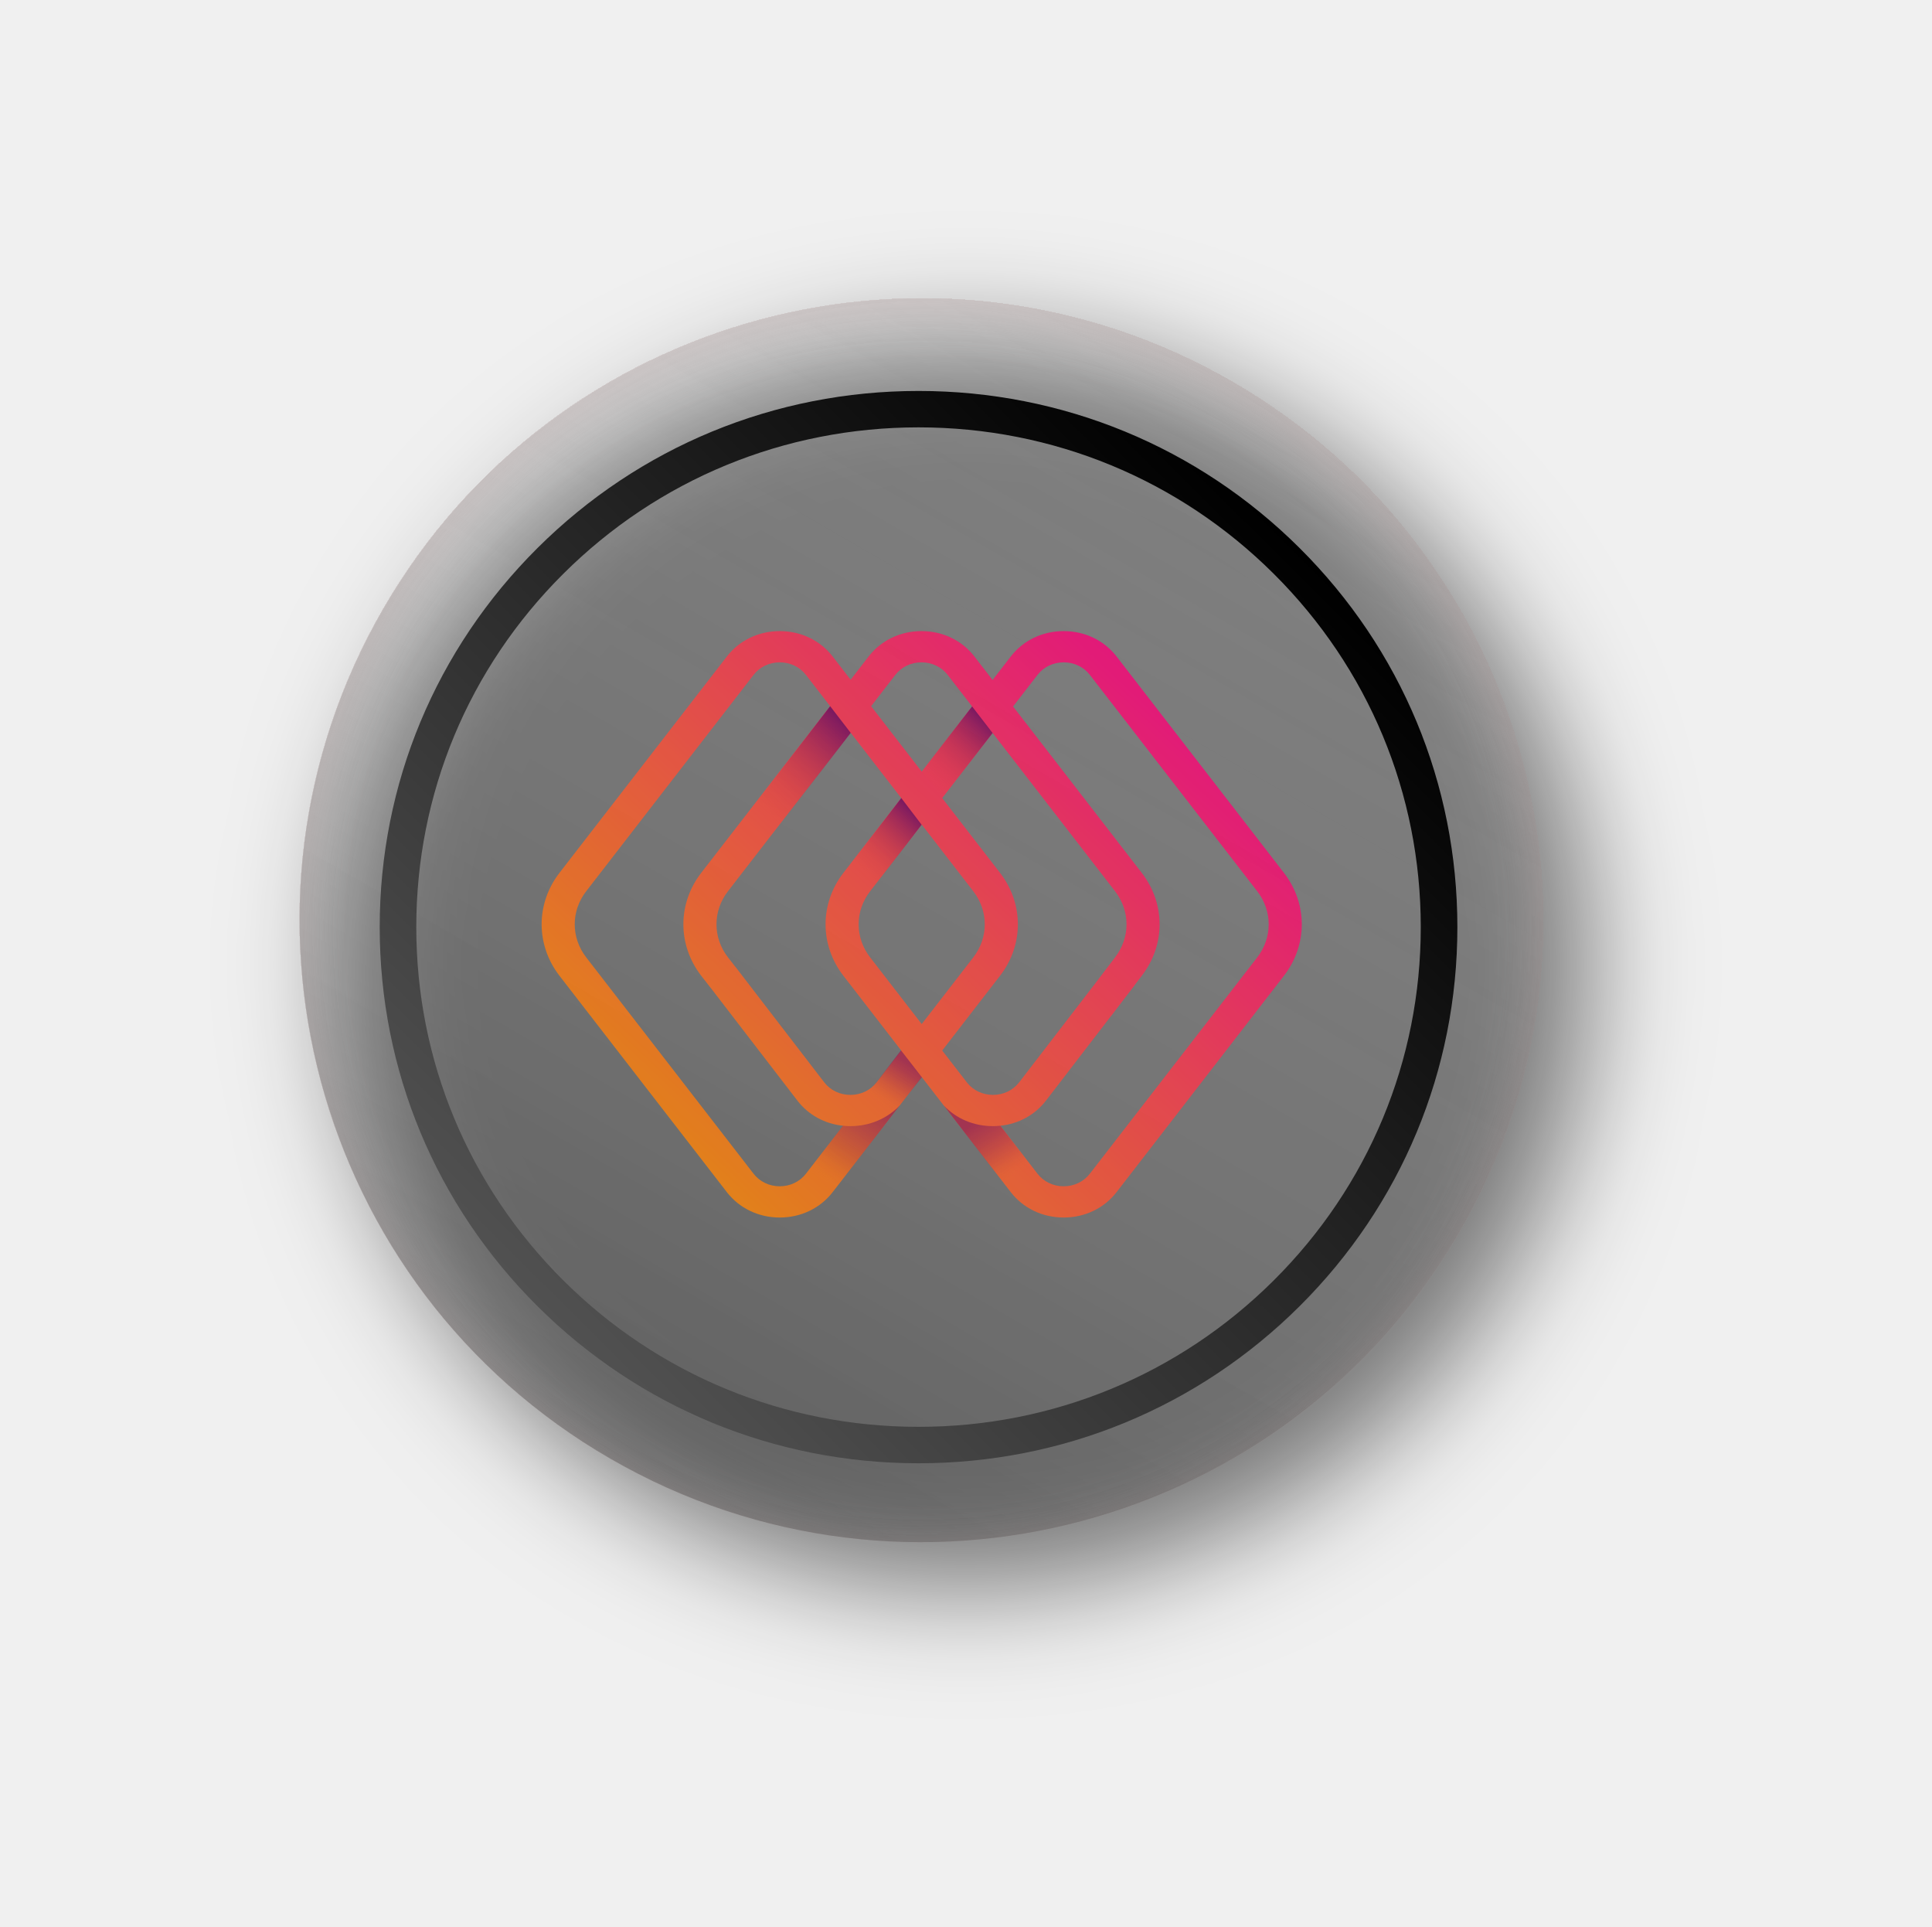
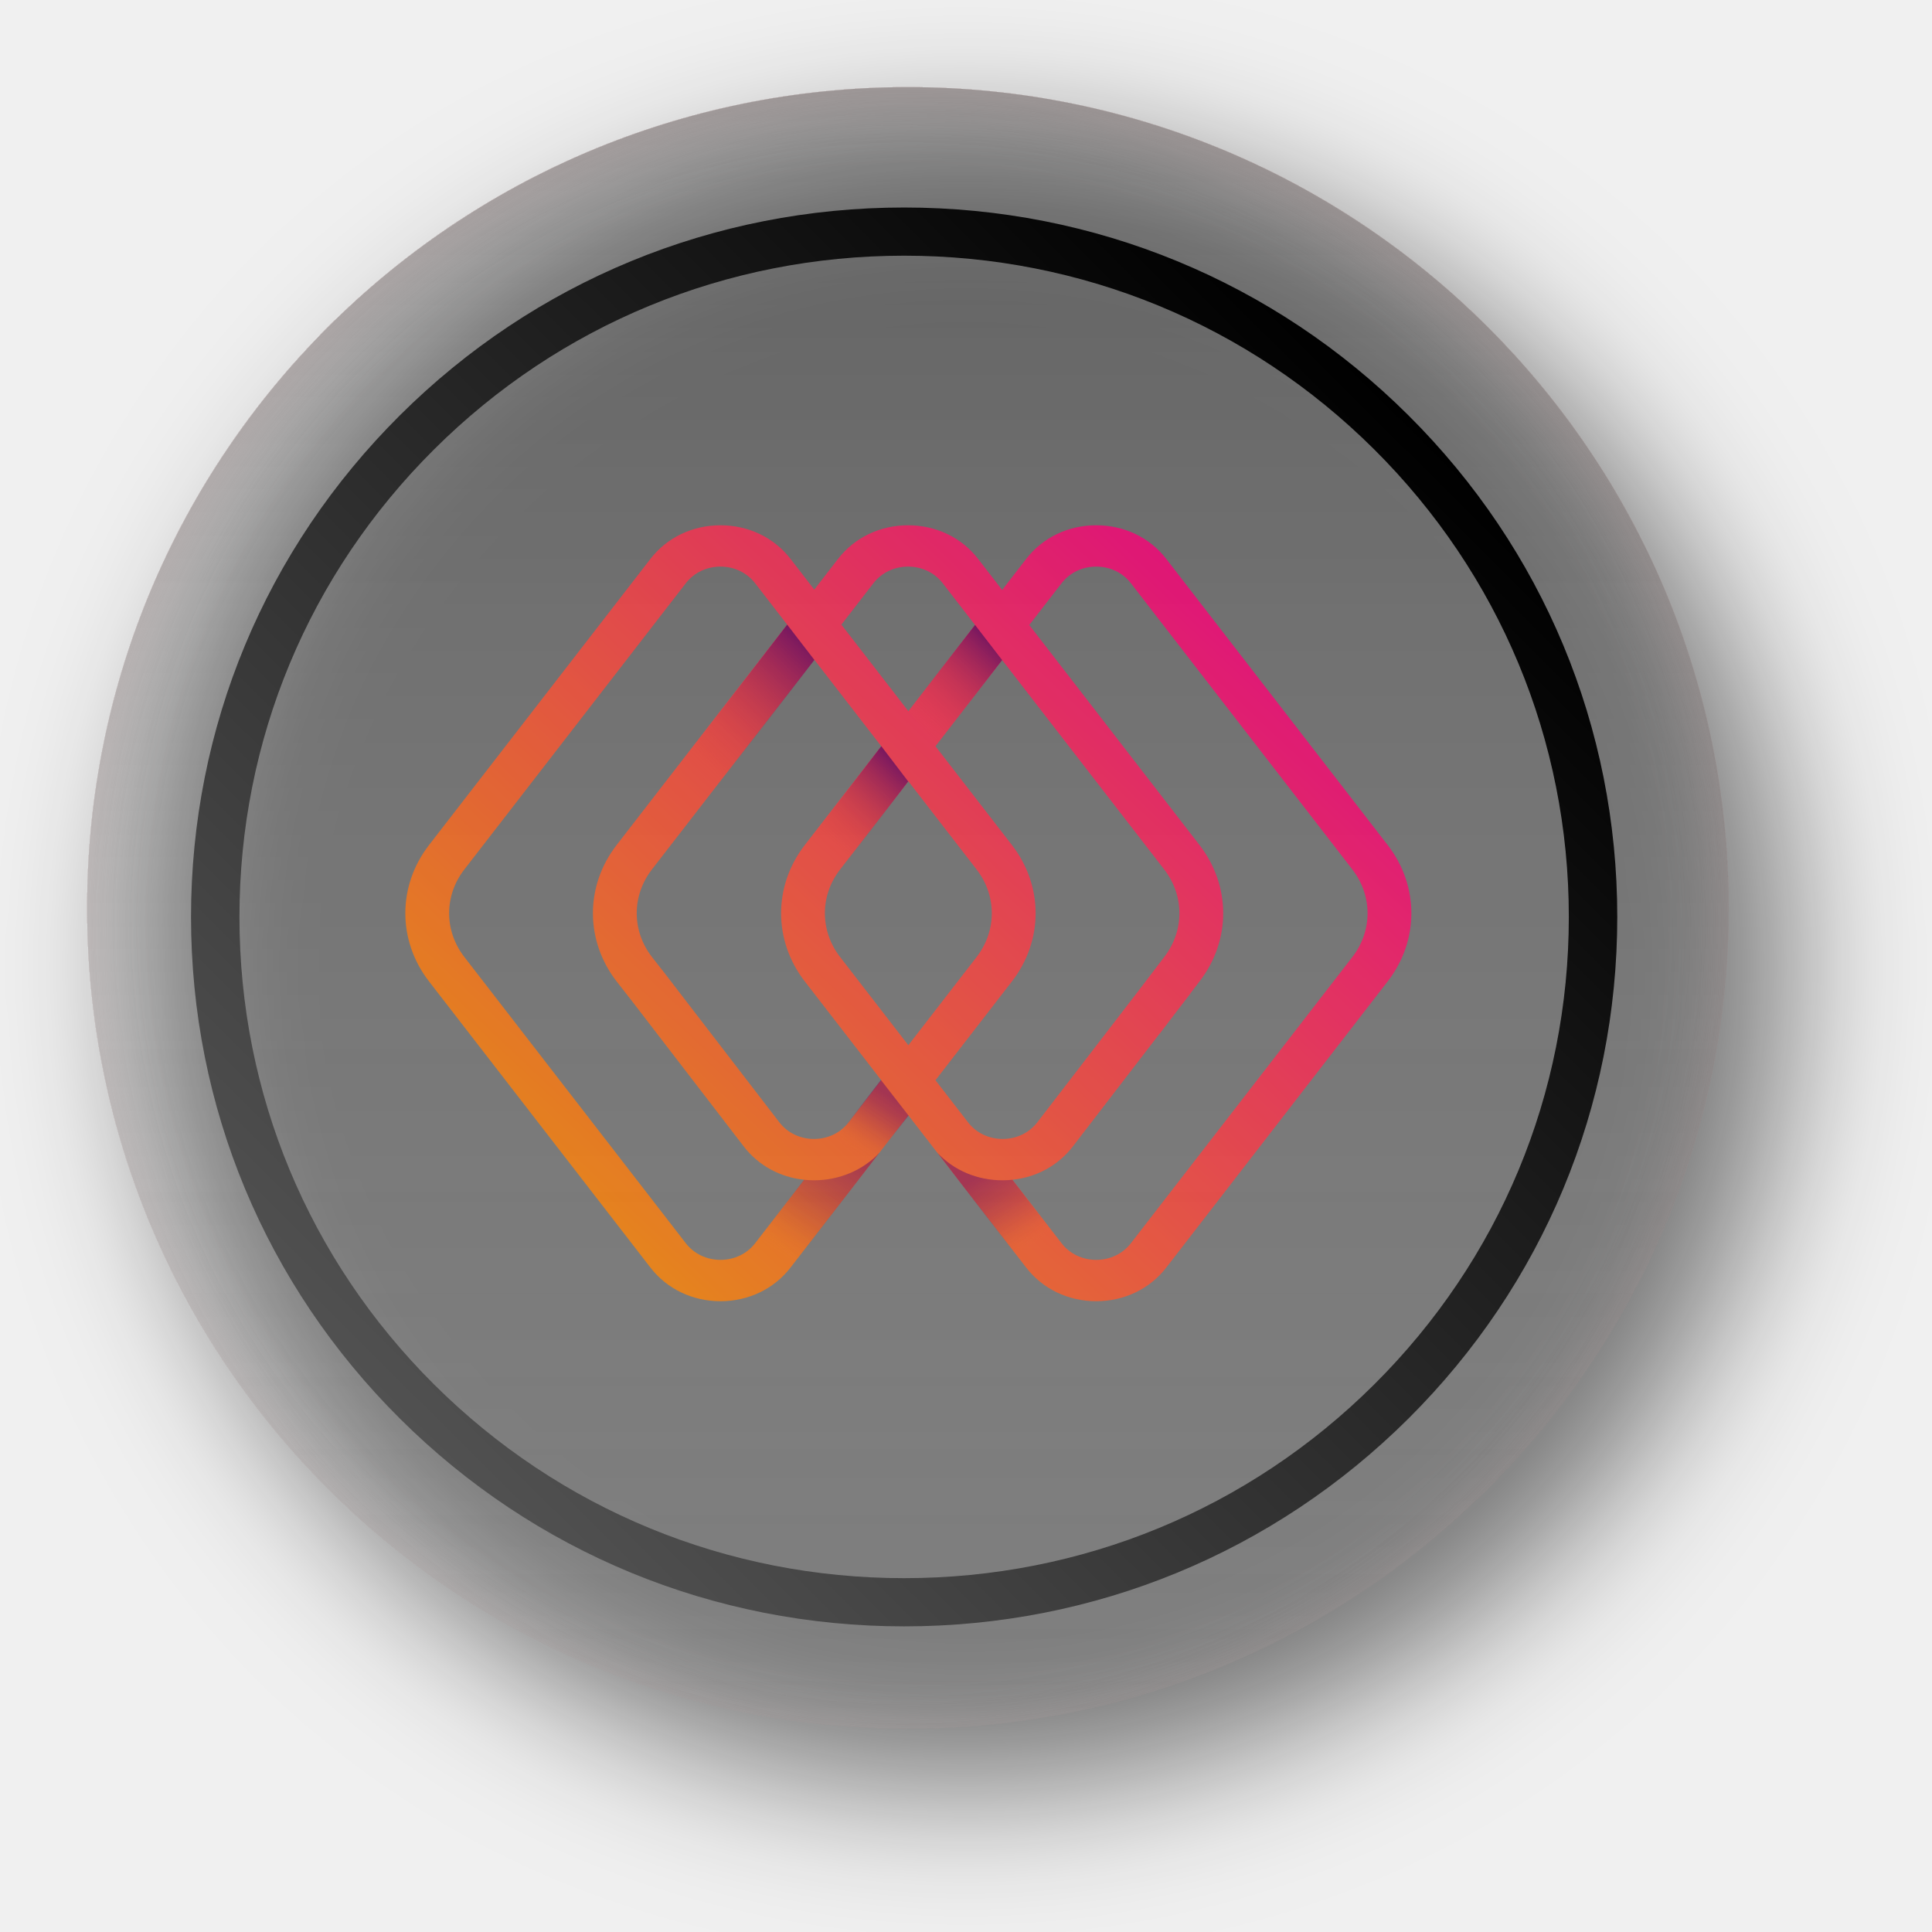
- <svg xmlns="http://www.w3.org/2000/svg" width="346" height="345" viewBox="0 0 346 345" fill="none">
+ <svg xmlns="http://www.w3.org/2000/svg" width="266" height="266" viewBox="0 0 266 266" fill="none">
  <g filter="url(#filter0_di)">
-     <path d="M220.674 68.358C167.424 37.614 99.333 55.859 68.589 109.109C37.844 162.359 56.089 230.45 109.34 261.194C162.59 291.938 230.681 273.693 261.425 220.443C292.169 167.193 273.924 99.102 220.674 68.358Z" fill="url(#paint0_linear)" fill-opacity="0.4" />
+     <path d="M125 238C187.408 238 238 187.408 238 125C238 62.592 187.408 12 125 12C62.592 12 12 62.592 12 125C12 187.408 62.592 238 125 238Z" fill="url(#paint0_linear)" fill-opacity="0.4" />
  </g>
  <g clip-path="url(#clip0)">
-     <path d="M164.498 70C190.273 70 214.507 79.986 232.733 98.117C250.963 116.248 261.001 140.357 261.001 165.998C261.001 191.639 250.963 215.752 232.737 233.883C214.512 252.014 190.277 262 164.498 262C138.72 262 114.49 252.014 96.264 233.883C78.039 215.752 68.001 191.643 68.001 166.002C68.001 140.361 78.039 116.252 96.264 98.121C114.49 79.986 138.724 70 164.498 70ZM164.498 255.477C188.522 255.477 211.112 246.169 228.1 229.27C245.087 212.37 254.444 189.901 254.444 165.998C254.444 142.095 245.087 119.625 228.1 102.726C211.113 85.827 188.526 76.519 164.498 76.519C140.471 76.519 117.884 85.827 100.897 102.726C83.91 119.625 74.553 142.095 74.553 165.998C74.553 189.901 83.91 212.366 100.897 229.27C117.889 246.169 140.475 255.477 164.498 255.477Z" fill="url(#paint1_linear)" />
+     <path d="M124.483 28.57C150.707 28.57 175.364 38.73 193.907 57.178C212.455 75.625 222.668 100.155 222.668 126.243C222.668 152.331 212.455 176.865 193.912 195.313C175.368 213.76 150.711 223.92 124.483 223.92C98.254 223.92 73.601 213.76 55.058 195.313C36.514 176.865 26.301 152.336 26.301 126.247C26.301 100.159 36.514 75.629 55.058 57.182C73.601 38.73 98.258 28.57 124.483 28.57ZM124.483 217.283C148.925 217.283 171.91 207.813 189.194 190.619C206.478 173.425 215.997 150.563 215.997 126.243C215.997 101.923 206.478 79.061 189.194 61.867C171.91 44.673 148.929 35.203 124.483 35.203C100.036 35.203 77.055 44.673 59.771 61.867C42.488 79.061 32.968 101.923 32.968 126.243C32.968 150.563 42.488 173.42 59.771 190.619C77.06 207.813 100.04 217.283 124.483 217.283Z" fill="url(#paint1_linear)" />
    <g opacity="0.8">
-       <path d="M229.939 156.282L199.962 117.542C197.731 114.655 194.278 113 190.491 113C186.705 113 183.254 114.655 181.02 117.542L177.762 121.756L174.502 117.542C172.268 114.655 168.817 113 165.031 113C161.244 113 157.794 114.655 155.56 117.542L152.339 121.704L149.118 117.54C146.884 114.655 143.431 113 139.645 113C135.858 113 132.408 114.655 130.174 117.542L100.199 156.282C95.934 161.796 95.934 169.202 100.199 174.716L130.174 213.458C132.408 216.343 135.858 218 139.645 218C143.431 218 146.882 216.345 149.115 213.458L165.068 192.84L168.361 197.096H168.358C168.37 197.11 168.383 197.124 168.395 197.14L181.02 213.458C183.254 216.343 186.705 218 190.491 218C194.278 218 197.728 216.345 199.962 213.458L229.937 174.718C234.204 169.204 234.204 161.796 229.939 156.282ZM160.344 120.84C161.449 119.411 163.157 118.593 165.031 118.593C166.904 118.593 168.612 119.413 169.718 120.84L174.094 126.496L165.07 138.16L156.007 126.447L160.344 120.84ZM144.332 210.158C143.226 211.587 141.518 212.405 139.645 212.405C137.771 212.405 136.063 211.584 134.957 210.158L104.982 171.416C102.243 167.876 102.243 163.119 104.982 159.579L134.957 120.84C136.063 119.411 137.771 118.593 139.645 118.593C141.518 118.593 143.226 119.413 144.332 120.84L148.669 126.445L125.583 156.282C121.318 161.796 121.318 169.202 125.593 174.728L127.35 176.976L127.352 176.974L142.826 197.096C144.796 199.643 147.718 201.23 150.979 201.568L144.332 210.158ZM156.992 193.798L156.987 193.796C155.881 195.224 154.173 196.042 152.299 196.042C150.426 196.042 148.718 195.222 147.617 193.8L131.707 173.11L131.699 173.115L130.369 171.414C127.629 167.874 127.629 163.117 130.369 159.577L152.339 131.187L161.402 142.9L151.048 156.282C146.783 161.796 146.783 169.202 151.048 174.716L161.402 188.098L156.992 193.798ZM165.068 147.64L174.307 159.582C177.046 163.122 177.046 167.878 174.307 171.418L165.068 183.36L155.829 171.418C153.089 167.878 153.089 163.122 155.829 159.582L165.068 147.64ZM179.093 174.716C183.358 169.202 183.358 161.796 179.093 156.282L168.738 142.9L177.762 131.236L199.695 159.582C202.435 163.122 202.435 167.878 199.683 171.435L196.171 176.044L182.519 193.796C181.413 195.224 179.705 196.042 177.831 196.042C175.978 196.042 174.287 195.24 173.181 193.84L168.738 188.098L179.093 174.716ZM225.156 171.418L195.178 210.158C194.073 211.587 192.365 212.405 190.491 212.405C188.618 212.405 186.91 211.584 185.804 210.158L179.157 201.565C182.415 201.225 185.332 199.638 187.305 197.089L199.034 181.836L199.046 181.845L200.969 179.319L203.215 176.399L203.2 176.389L204.474 174.716C208.739 169.202 208.739 161.796 204.474 156.282L181.43 126.496L185.806 120.84C186.912 119.411 188.62 118.593 190.494 118.593C192.367 118.593 194.075 119.413 195.181 120.84L225.156 159.582C227.893 163.122 227.893 167.878 225.156 171.418Z" fill="url(#paint2_linear)" />
-       <path opacity="0.6" d="M152.3 201.638C151.846 201.638 151.396 201.612 150.955 201.566L144.517 209.942L149.37 213.176L161.139 197.921C158.917 200.289 155.704 201.638 152.3 201.638Z" fill="url(#paint3_linear)" />
-       <path opacity="0.6" d="M177.803 201.637C178.257 201.637 178.706 201.612 179.148 201.565L185.585 209.941L180.733 213.176L169.023 197.937C171.244 200.304 174.399 201.637 177.803 201.637Z" fill="url(#paint4_linear)" />
-       <path opacity="0.6" d="M161.356 188.062L165.101 192.887L159.409 200.095L155.667 195.411L161.356 188.062Z" fill="url(#paint5_linear)" />
-       <path d="M148.67 126.442L152.353 131.222L139.026 148.5L134.366 145.026L148.67 126.442Z" fill="url(#paint6_linear)" />
-       <path d="M161.406 142.889L165.05 147.666L156.554 158.755L151.894 155.28L161.406 142.889Z" fill="url(#paint7_linear)" />
-       <path d="M174.095 126.489L177.761 131.243L168.749 142.887L165.076 138.139L174.095 126.489Z" fill="url(#paint8_linear)" />
+       <path d="M191.065 116.357L160.565 76.942C158.295 74.004 154.781 72.321 150.929 72.321C147.076 72.321 143.565 74.004 141.293 76.942L137.978 81.229L134.66 76.942C132.387 74.004 128.877 72.321 125.024 72.321C121.172 72.321 117.661 74.004 115.388 76.942L112.111 81.177L108.834 76.939C106.561 74.004 103.047 72.321 99.195 72.321C95.343 72.321 91.832 74.004 89.559 76.942L59.061 116.357C54.721 121.968 54.721 129.503 59.061 135.113L89.559 174.531C91.832 177.467 95.343 179.153 99.195 179.153C103.047 179.153 106.558 177.469 108.831 174.531L125.062 153.554L128.412 157.883H128.41C128.422 157.898 128.435 157.912 128.447 157.928L141.293 174.531C143.565 177.467 147.076 179.153 150.929 179.153C154.781 179.153 158.292 177.469 160.565 174.531L191.063 135.116C195.405 129.505 195.405 121.968 191.065 116.357ZM120.255 80.297C121.38 78.844 123.118 78.011 125.024 78.011C126.93 78.011 128.668 78.846 129.793 80.297L134.246 86.052L125.064 97.919L115.843 86.002L120.255 80.297ZM103.964 171.174C102.839 172.627 101.101 173.459 99.195 173.459C97.289 173.459 95.551 172.625 94.426 171.174L63.928 131.756C61.141 128.154 61.141 123.314 63.928 119.713L94.426 80.297C95.551 78.844 97.289 78.011 99.195 78.011C101.101 78.011 102.839 78.846 103.964 80.297L108.376 86L84.888 116.357C80.548 121.968 80.548 129.503 84.898 135.125L86.686 137.413L86.689 137.411L102.432 157.883C104.436 160.475 107.41 162.09 110.727 162.434L103.964 171.174ZM116.845 154.528L116.84 154.526C115.715 155.979 113.977 156.812 112.071 156.812C110.165 156.812 108.427 155.977 107.307 154.531L91.118 133.48L91.111 133.484L89.757 131.753C86.97 128.152 86.97 123.312 89.757 119.71L112.111 90.825L121.333 102.742L110.797 116.357C106.458 121.968 106.458 129.503 110.797 135.113L121.333 148.728L116.845 154.528ZM125.062 107.565L134.462 119.715C137.249 123.317 137.249 128.156 134.462 131.758L125.062 143.908L115.662 131.758C112.874 128.156 112.874 123.317 115.662 119.715L125.062 107.565ZM139.331 135.113C143.671 129.503 143.671 121.968 139.331 116.357L128.796 102.742L137.978 90.875L160.294 119.715C163.081 123.317 163.081 128.156 160.281 131.775L156.707 136.465L142.817 154.526C141.692 155.979 139.954 156.812 138.048 156.812C136.162 156.812 134.442 155.996 133.317 154.571L128.796 148.728L139.331 135.113ZM186.198 131.758L155.698 171.174C154.573 172.627 152.835 173.459 150.929 173.459C149.023 173.459 147.285 172.625 146.16 171.174L139.397 162.431C142.712 162.085 145.68 160.47 147.687 157.876L159.621 142.357L159.633 142.367L161.589 139.796L163.875 136.825L163.86 136.816L165.156 135.113C169.495 129.503 169.495 121.968 165.156 116.357L141.71 86.052L146.162 80.297C147.287 78.844 149.025 78.011 150.931 78.011C152.837 78.011 154.575 78.846 155.7 80.297L186.198 119.715C188.983 123.317 188.983 128.156 186.198 131.758Z" fill="url(#paint2_linear)" />
+       <path opacity="0.6" d="M112.071 162.505C111.609 162.505 111.152 162.479 110.702 162.431L104.153 170.953L109.09 174.244L121.064 158.723C118.804 161.132 115.534 162.505 112.071 162.505Z" fill="url(#paint3_linear)" />
+       <path opacity="0.6" d="M138.019 162.505C138.481 162.505 138.938 162.479 139.388 162.431L145.937 170.953L141 174.244L129.086 158.74C131.346 161.149 134.556 162.505 138.019 162.505Z" fill="url(#paint4_linear)" />
+       <path opacity="0.6" d="M121.285 148.693L125.095 153.601L119.304 160.935L115.497 156.169L121.285 148.693Z" fill="url(#paint5_linear)" />
+       <path d="M108.378 85.997L112.125 90.861L98.566 108.44L93.825 104.905L108.378 85.997Z" fill="url(#paint6_linear)" />
+       <path d="M121.336 102.731L125.043 107.592L116.399 118.873L111.658 115.338L121.336 102.731Z" fill="url(#paint7_linear)" />
+       <path d="M134.247 86.045L137.976 90.882L128.807 102.728L125.07 97.898L134.247 86.045Z" fill="url(#paint8_linear)" />
    </g>
  </g>
  <defs>
-     <filter id="filter0_di" x="0.922" y="0.691" width="344.17" height="344.17" filterUnits="userSpaceOnUse" color-interpolation-filters="sRGB">
+     <filter id="filter0_di" x="0" y="-0" width="266" height="266" filterUnits="userSpaceOnUse" color-interpolation-filters="sRGB">
      <feFlood flood-opacity="0" result="BackgroundImageFix" />
      <feColorMatrix in="SourceAlpha" type="matrix" values="0 0 0 0 0 0 0 0 0 0 0 0 0 0 0 0 0 0 127 0" />
      <feOffset dx="8" dy="8" />
      <feGaussianBlur stdDeviation="10" />
      <feColorMatrix type="matrix" values="0 0 0 0 0 0 0 0 0 0 0 0 0 0 0 0 0 0 0.5 0" />
      <feBlend mode="normal" in2="BackgroundImageFix" result="effect1_dropShadow" />
      <feBlend mode="normal" in="SourceGraphic" in2="effect1_dropShadow" result="shape" />
      <feColorMatrix in="SourceAlpha" type="matrix" values="0 0 0 0 0 0 0 0 0 0 0 0 0 0 0 0 0 0 127 0" result="hardAlpha" />
      <feOffset dy="2" />
      <feGaussianBlur stdDeviation="4" />
      <feComposite in2="hardAlpha" operator="arithmetic" k2="-1" k3="1" />
      <feColorMatrix type="matrix" values="0 0 0 0 0.654 0 0 0 0 0.529 0 0 0 0 0.529 0 0 0 0.3 0" />
      <feBlend mode="normal" in2="shape" result="effect2_innerShadow" />
    </filter>
-     <linearGradient id="paint0_linear" x1="109.34" y1="261.194" x2="220.674" y2="68.358" gradientUnits="userSpaceOnUse">
+     <linearGradient id="paint0_linear" x1="125" y1="12" x2="125" y2="238" gradientUnits="userSpaceOnUse">
      <stop stop-color="#3C3C3C" />
      <stop offset="1" stop-color="#ABABAB" stop-opacity="0.3" />
    </linearGradient>
-     <linearGradient id="paint1_linear" x1="232.736" y1="98.118" x2="96.974" y2="234.588" gradientUnits="userSpaceOnUse">
+     <linearGradient id="paint1_linear" x1="193.911" y1="57.178" x2="55.779" y2="196.029" gradientUnits="userSpaceOnUse">
      <stop />
      <stop offset="1" stop-color="#515151" />
    </linearGradient>
-     <linearGradient id="paint2_linear" x1="122.123" y1="206.047" x2="203.086" y2="120.298" gradientUnits="userSpaceOnUse">
+     <linearGradient id="paint2_linear" x1="81.368" y1="166.991" x2="163.743" y2="79.746" gradientUnits="userSpaceOnUse">
      <stop stop-color="#FF8506" />
      <stop offset="0.581" stop-color="#FD3947" />
      <stop offset="1" stop-color="#FB0078" />
    </linearGradient>
-     <linearGradient id="paint3_linear" x1="157.411" y1="197.804" x2="148.131" y2="211.714" gradientUnits="userSpaceOnUse">
+     <linearGradient id="paint3_linear" x1="117.272" y1="158.604" x2="107.83" y2="172.756" gradientUnits="userSpaceOnUse">
      <stop stop-color="#78005B" />
      <stop offset="0.348" stop-color="#7A025A" stop-opacity="0.652" />
      <stop offset="0.51" stop-color="#820955" stop-opacity="0.49" />
      <stop offset="0.633" stop-color="#8E154E" stop-opacity="0.367" />
      <stop offset="0.737" stop-color="#A12643" stop-opacity="0.263" />
      <stop offset="0.828" stop-color="#B83C36" stop-opacity="0.172" />
      <stop offset="0.911" stop-color="#D65725" stop-opacity="0.089" />
      <stop offset="0.986" stop-color="#F87711" stop-opacity="0.014" />
      <stop offset="1" stop-color="#FF7E0D" stop-opacity="0" />
    </linearGradient>
-     <linearGradient id="paint4_linear" x1="181.925" y1="210.212" x2="173.197" y2="196.918" gradientUnits="userSpaceOnUse">
+     <linearGradient id="paint4_linear" x1="142.213" y1="171.23" x2="133.333" y2="157.703" gradientUnits="userSpaceOnUse">
      <stop stop-color="#FF7E0D" stop-opacity="0" />
      <stop offset="0.009" stop-color="#F97811" stop-opacity="0.013" />
      <stop offset="0.065" stop-color="#D65825" stop-opacity="0.089" />
      <stop offset="0.127" stop-color="#B93D36" stop-opacity="0.173" />
      <stop offset="0.195" stop-color="#A12643" stop-opacity="0.266" />
      <stop offset="0.272" stop-color="#8F154E" stop-opacity="0.371" />
      <stop offset="0.363" stop-color="#820955" stop-opacity="0.495" />
      <stop offset="0.482" stop-color="#7A025A" stop-opacity="0.657" />
      <stop offset="0.734" stop-color="#78005B" />
    </linearGradient>
-     <linearGradient id="paint5_linear" x1="157.742" y1="197.735" x2="164.799" y2="186.985" gradientUnits="userSpaceOnUse">
+     <linearGradient id="paint5_linear" x1="117.608" y1="158.535" x2="124.788" y2="147.597" gradientUnits="userSpaceOnUse">
      <stop stop-color="#FF7E0D" stop-opacity="0" />
      <stop offset="0.013" stop-color="#F97910" stop-opacity="0.019" />
      <stop offset="0.114" stop-color="#D25427" stop-opacity="0.166" />
      <stop offset="0.219" stop-color="#B1363A" stop-opacity="0.318" />
      <stop offset="0.326" stop-color="#981E48" stop-opacity="0.473" />
      <stop offset="0.438" stop-color="#860D53" stop-opacity="0.634" />
      <stop offset="0.555" stop-color="#7B0359" stop-opacity="0.805" />
      <stop offset="0.69" stop-color="#78005B" />
    </linearGradient>
-     <linearGradient id="paint6_linear" x1="135.108" y1="145.724" x2="151.125" y2="128.76" gradientUnits="userSpaceOnUse">
+     <linearGradient id="paint6_linear" x1="94.579" y1="105.615" x2="110.875" y2="88.355" gradientUnits="userSpaceOnUse">
      <stop stop-color="#FF4630" stop-opacity="0" />
      <stop offset="0.572" stop-color="#B31F48" stop-opacity="0.572" />
      <stop offset="1" stop-color="#78005B" />
    </linearGradient>
-     <linearGradient id="paint7_linear" x1="153.077" y1="156.396" x2="163.746" y2="145.096" gradientUnits="userSpaceOnUse">
+     <linearGradient id="paint7_linear" x1="112.861" y1="116.474" x2="123.717" y2="104.977" gradientUnits="userSpaceOnUse">
      <stop stop-color="#FF4630" stop-opacity="0" />
      <stop offset="0.572" stop-color="#B31F48" stop-opacity="0.572" />
      <stop offset="1" stop-color="#78005B" />
    </linearGradient>
-     <linearGradient id="paint8_linear" x1="165.745" y1="140.049" x2="176.449" y2="128.712" gradientUnits="userSpaceOnUse">
+     <linearGradient id="paint8_linear" x1="125.751" y1="99.841" x2="136.641" y2="88.306" gradientUnits="userSpaceOnUse">
      <stop stop-color="#FF4630" stop-opacity="0" />
      <stop offset="0.572" stop-color="#B31F48" stop-opacity="0.572" />
      <stop offset="1" stop-color="#78005B" />
    </linearGradient>
    <clipPath id="clip0">
-       <rect width="193" height="192" fill="white" transform="translate(68 70)" />
+       <rect width="196.367" height="195.35" fill="white" transform="translate(26.3004 28.5703)" />
    </clipPath>
  </defs>
</svg>
